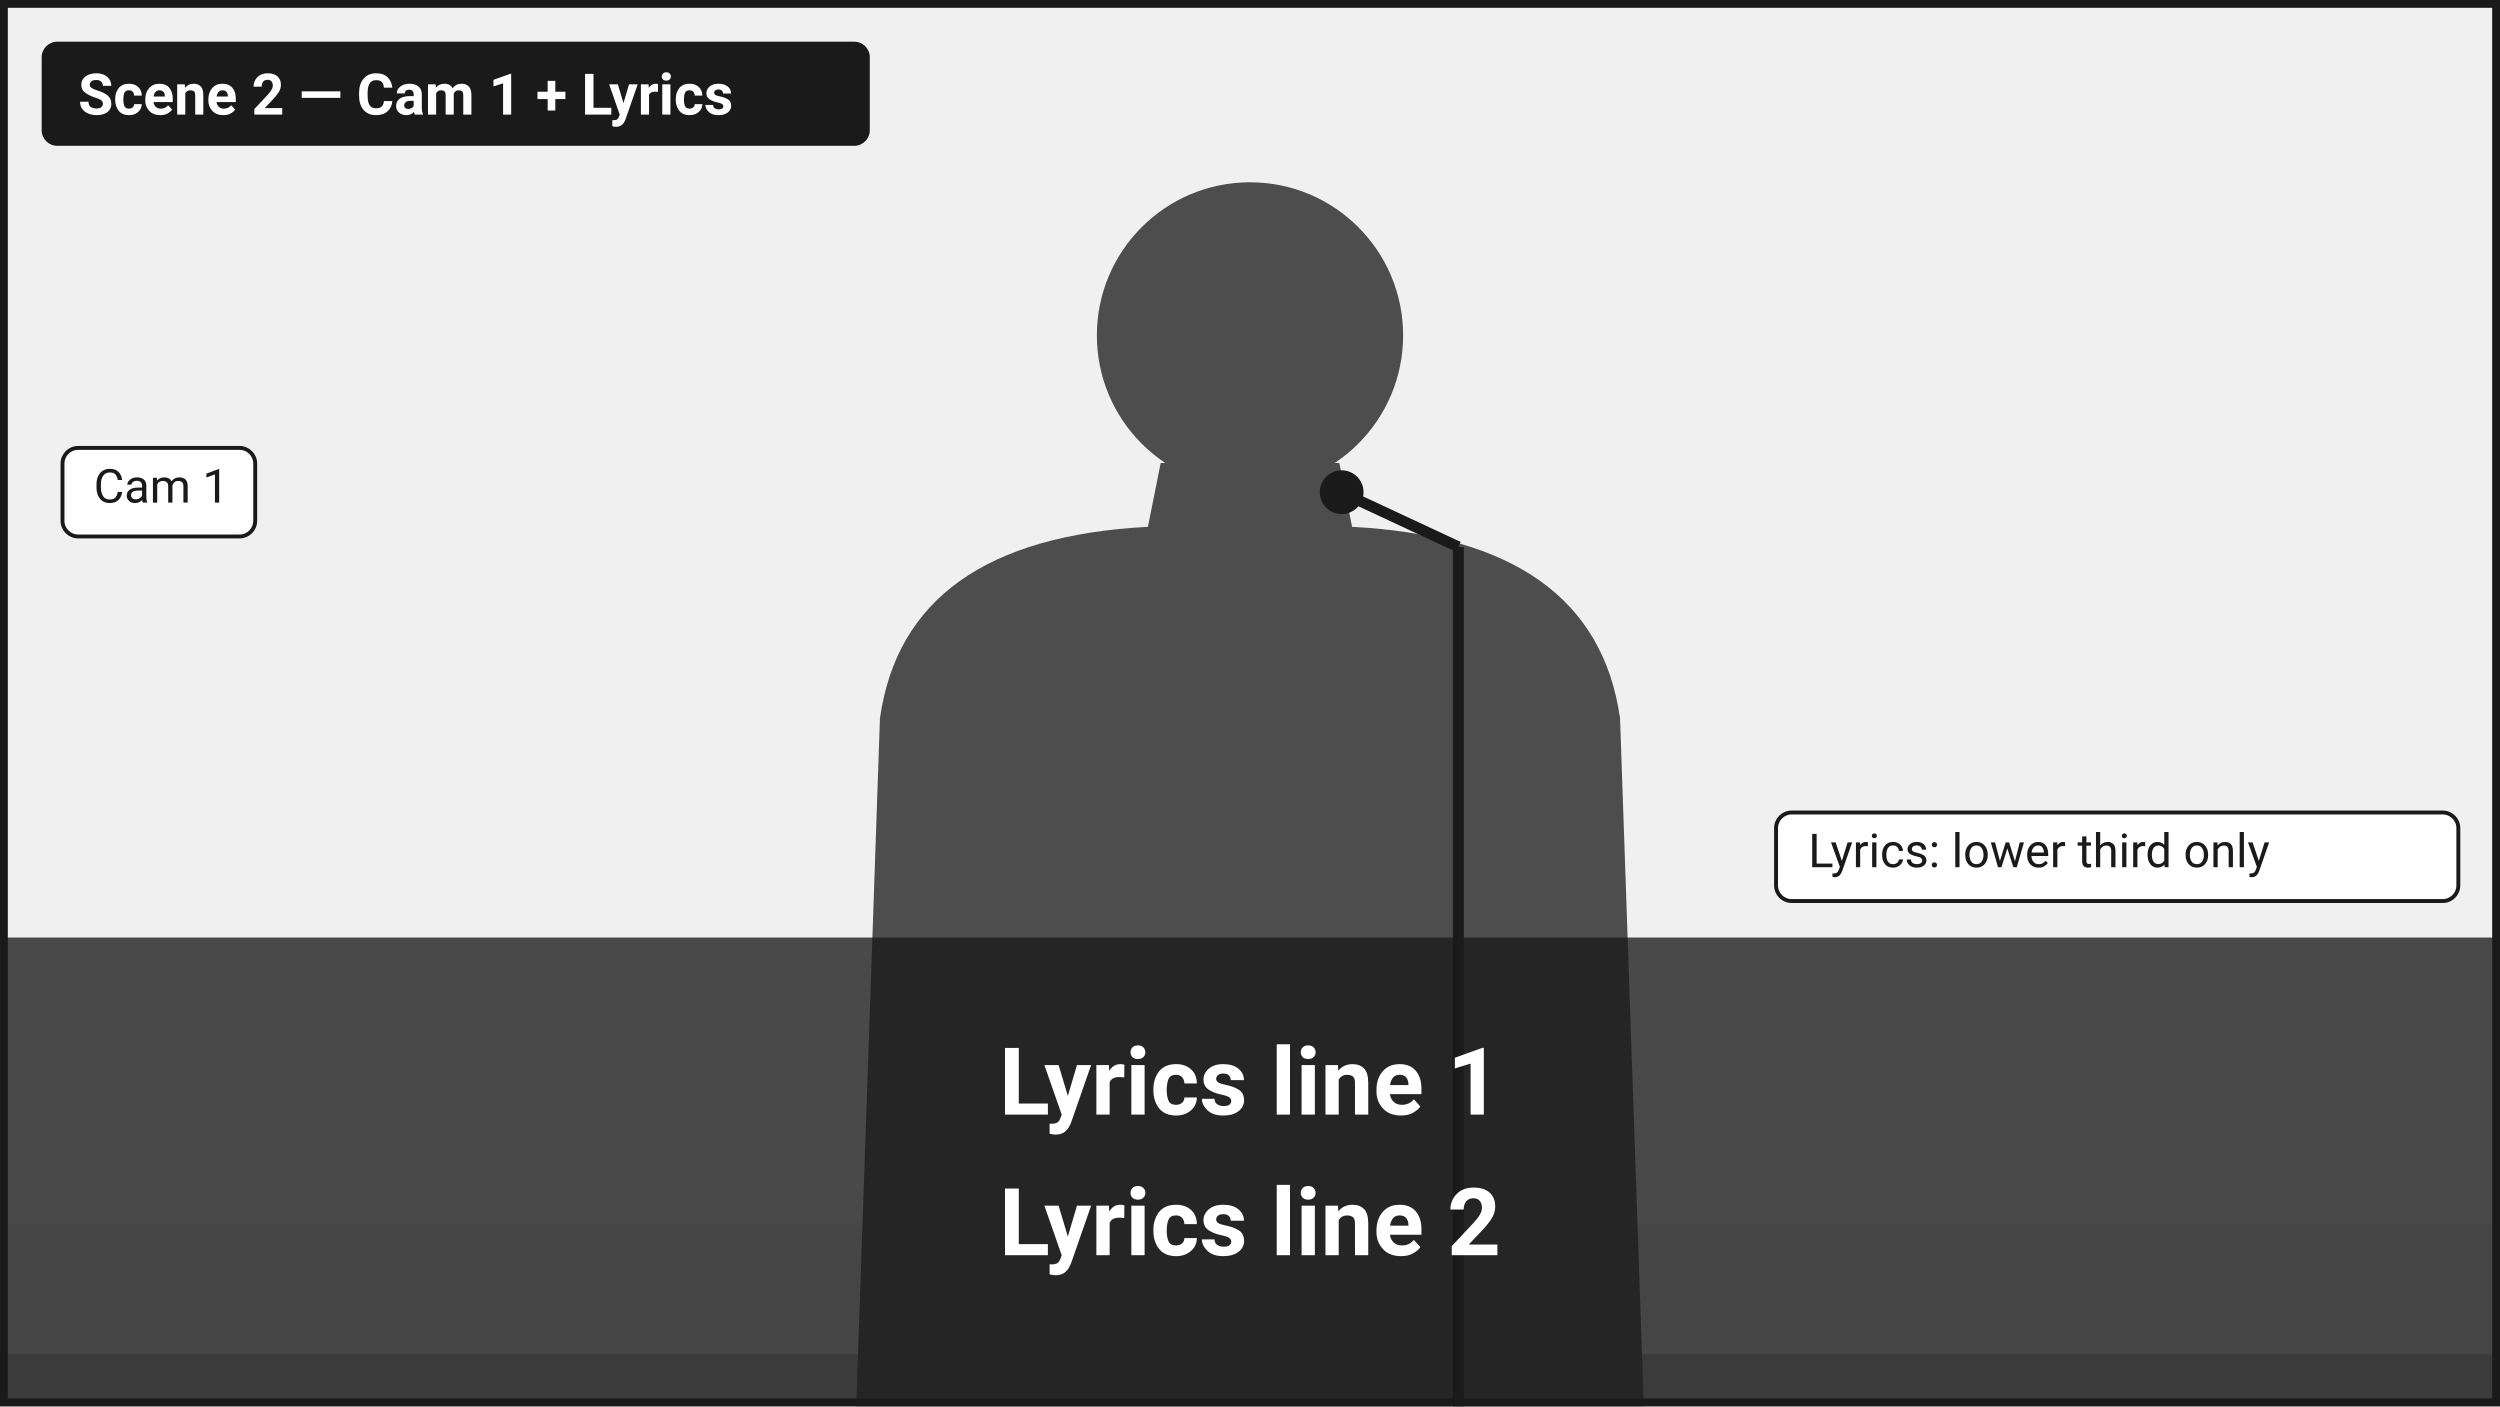
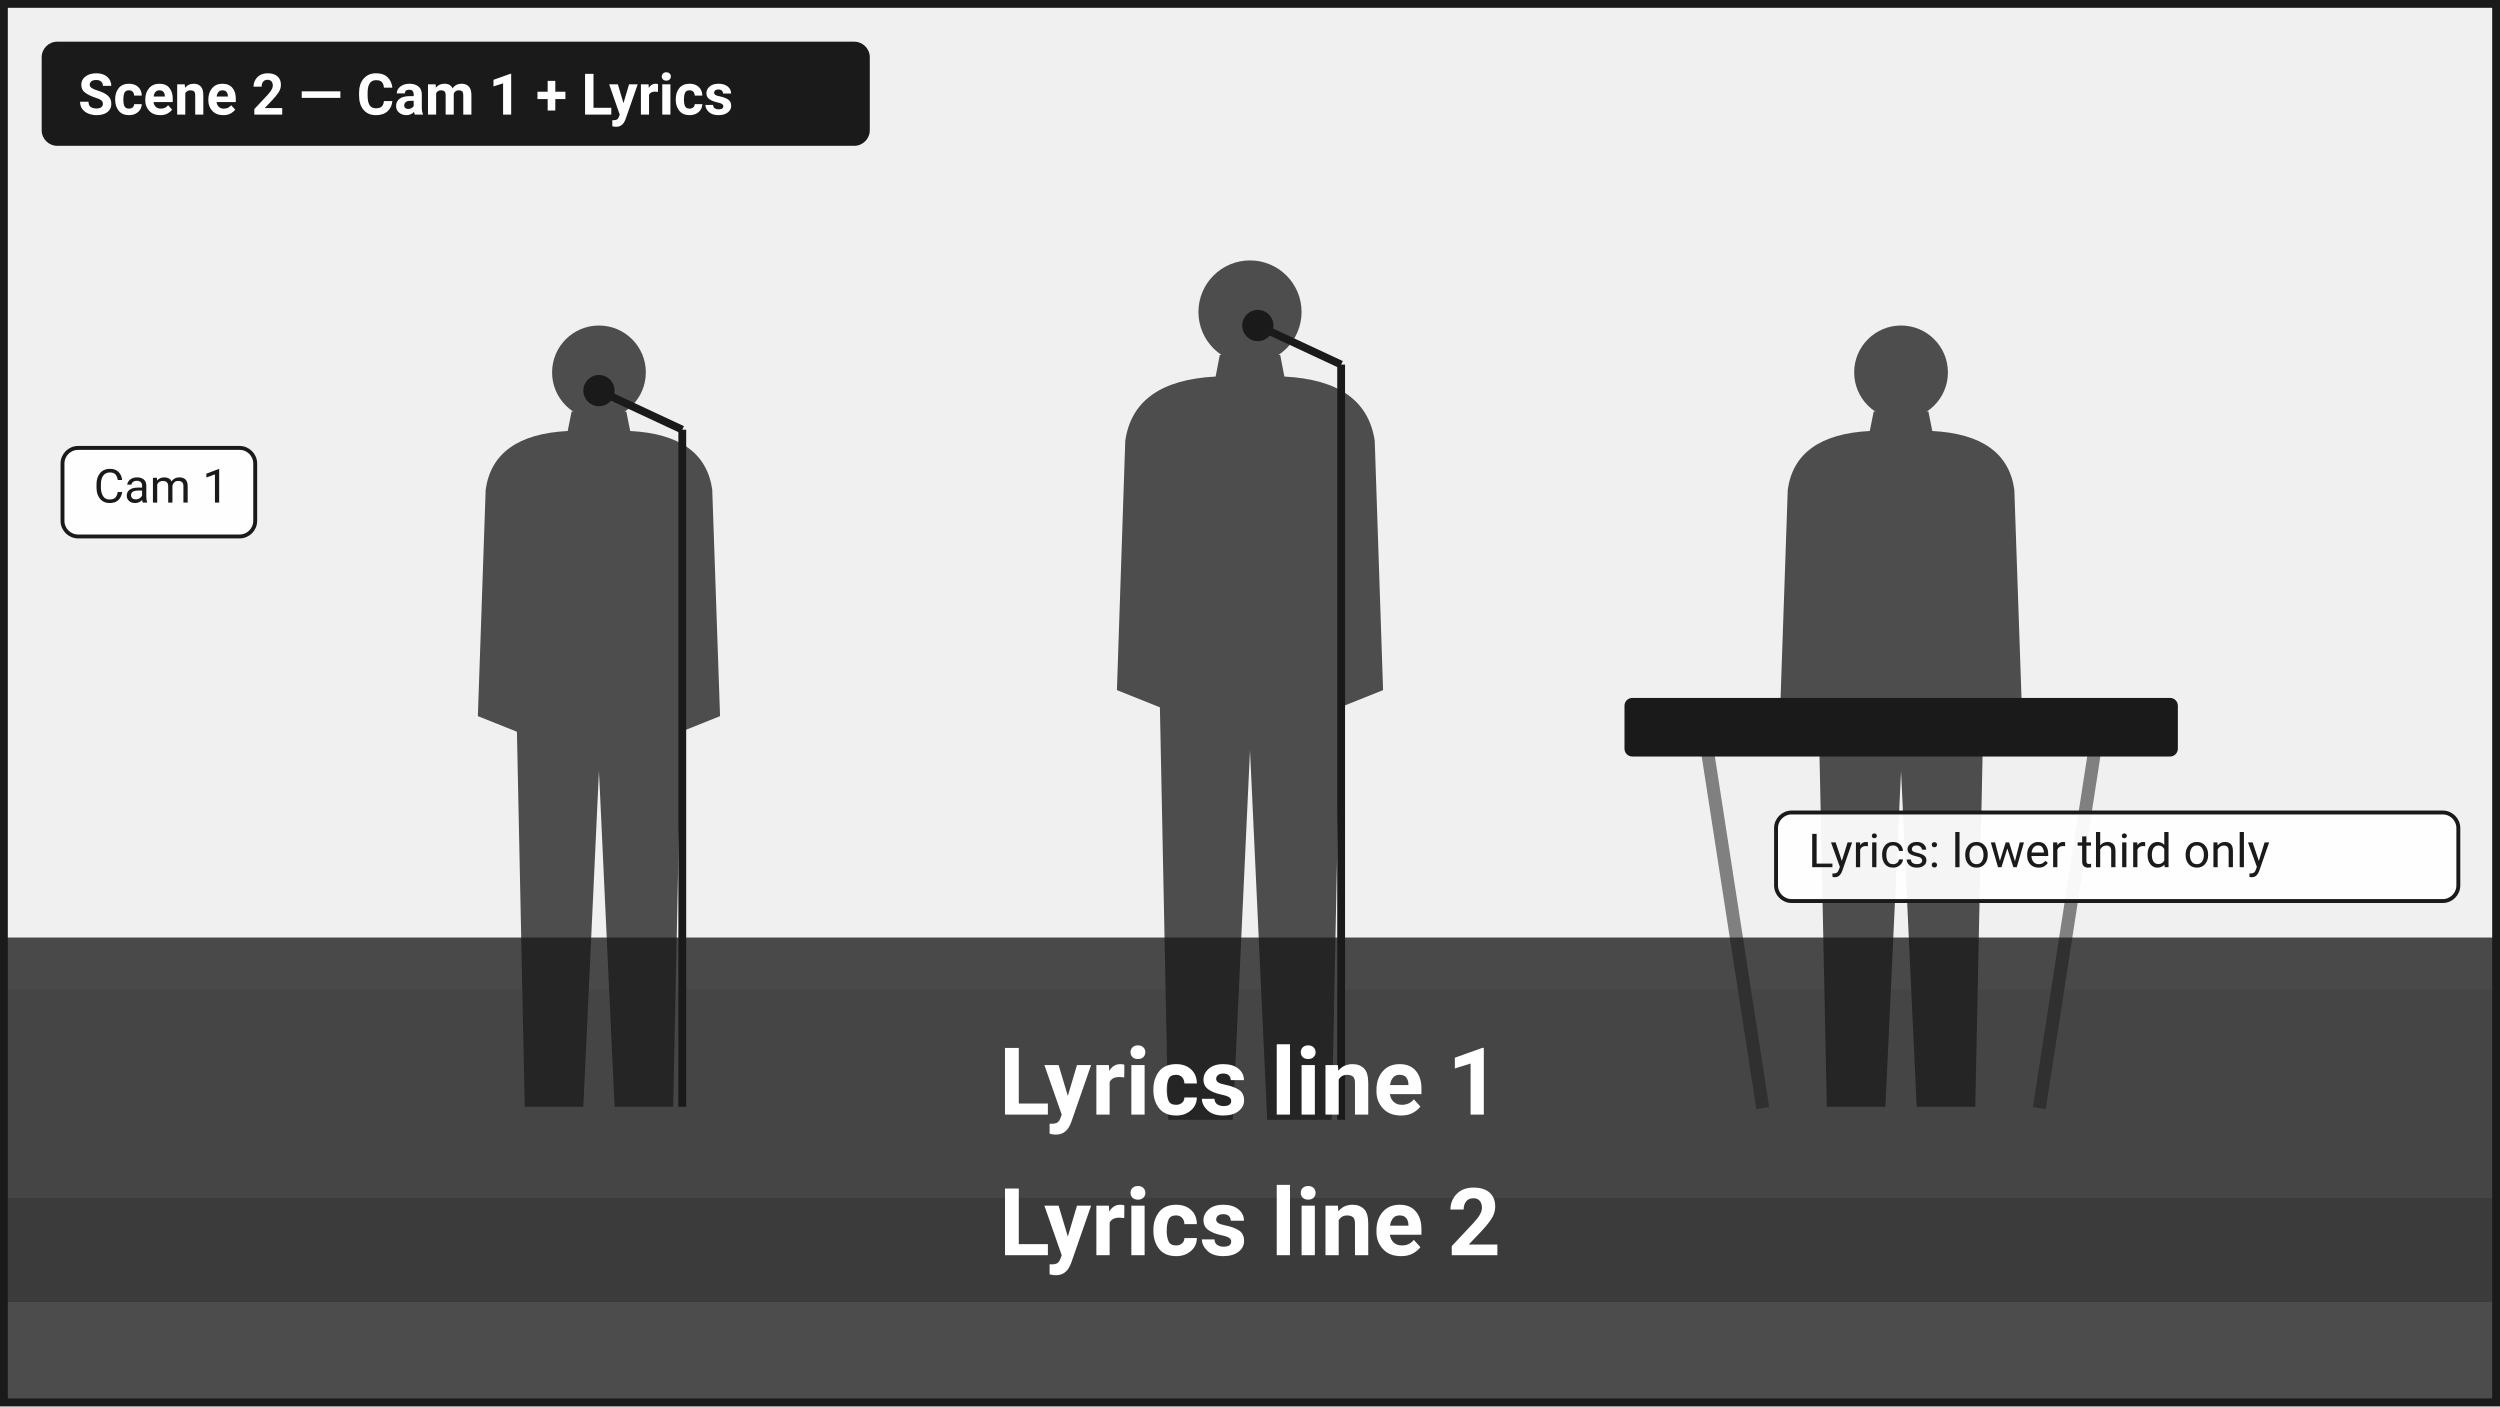
<svg xmlns="http://www.w3.org/2000/svg" viewBox="0 0 960 540" width="960" height="540" role="img" aria-labelledby="t d" font-family="'Segoe UI', Roboto, Helvetica, Arial, sans-serif">
  <defs>
    <marker id="arrow" viewBox="0 0 10 10" refX="9" refY="5" markerWidth="8" markerHeight="8" orient="auto-start-reverse">
      <path d="M0,0 L10,5 L0,10 z" fill="#1a1a1a" />
    </marker>
    <marker id="arrow-mid" viewBox="0 0 10 10" refX="9" refY="5" markerWidth="8" markerHeight="8" orient="auto-start-reverse">
      <path d="M0,0 L10,5 L0,10 z" fill="#808080" />
    </marker>
    <filter id="blur" x="-10%" y="-10%" width="120%" height="120%">
      <feGaussianBlur stdDeviation="12" />
    </filter>
    <clipPath id="frame">
      <rect width="960" height="540" />
    </clipPath>
  </defs>
  <rect width="960" height="540" fill="#ffffff" />
  <g clip-path="url(#frame)">
    <rect width="960" height="540" fill="#f0f0f0" />
-     <rect y="470" width="960" height="50" fill="#e0e0e0" />
-     <rect y="520" width="960" height="40" fill="#b3b3b3" />
-     <rect y="560" width="960" height="-20" fill="#ffffff" />
-     <circle cx="480.0" cy="128.8" r="58.8" fill="#4d4d4d" />
-     <path d="M445.7,177.8 L514.3,177.8 L519.2,202.3 Q612.3,207.2 622.1,275.8 L631.9,560.0 L582.9,579.6 L573.1,1050.0 L499.6,1050.0 L480.0,628.6 L460.4,1050.0 L386.9,1050.0 L377.1,579.6 L328.1,560.0 L337.9,275.8 Q347.7,207.2 440.8,202.3 Z" fill="#4d4d4d" />
-     <line x1="560" y1="210" x2="560" y2="560" stroke="#1a1a1a" stroke-width="4.2" />
-     <line x1="560" y1="210" x2="518.0" y2="190.4" stroke="#1a1a1a" stroke-width="4.2" />
-     <circle cx="515.2" cy="189.0" r="8.4" fill="#1a1a1a" />
+     <rect y="380" width="960" height="80" fill="#e0e0e0" />
+     <rect y="460" width="960" height="40" fill="#b3b3b3" />
+     <rect y="500" width="960" height="40" fill="#ffffff" />
+     <circle cx="230.0" cy="143.0" r="18.0" fill="#4d4d4d" />
+     <path d="M219.5,158.0 L240.5,158.0 L242.0,165.5 Q270.5,167.0 273.5,188.0 L276.5,275.0 L261.5,281.0 L258.5,425.0 L236.0,425.0 L230.0,296.0 L224.0,425.0 L201.5,425.0 L198.5,281.0 L183.5,275.0 L186.5,188.0 Q189.5,167.0 218.0,165.5 Z" fill="#4d4d4d" />
+     <line x1="262" y1="165" x2="262" y2="425" stroke="#1a1a1a" stroke-width="3.0" />
+     <line x1="262" y1="165" x2="232.0" y2="151.0" stroke="#1a1a1a" stroke-width="3.0" />
+     <circle cx="230.0" cy="150.0" r="6.0" fill="#1a1a1a" />
+     <circle cx="480.0" cy="119.8" r="19.8" fill="#4d4d4d" />
+     <path d="M468.4,136.3 L491.6,136.3 L493.2,144.6 Q524.5,146.2 527.9,169.3 L531.1,265.0 L514.6,271.6 L511.4,430.0 L486.6,430.0 L480.0,288.1 L473.4,430.0 L448.6,430.0 L445.4,271.6 L428.9,265.0 L432.1,169.3 Q435.4,146.2 466.8,144.6 Z" fill="#4d4d4d" />
+     <line x1="515" y1="140" x2="515" y2="430" stroke="#1a1a1a" stroke-width="3.0" />
+     <line x1="515" y1="140" x2="485.0" y2="126.0" stroke="#1a1a1a" stroke-width="3.0" />
+     <circle cx="483.0" cy="125.0" r="6.0" fill="#1a1a1a" />
+     <circle cx="730.0" cy="143.0" r="18.0" fill="#4d4d4d" />
+     <path d="M719.5,158.0 L740.5,158.0 L742.0,165.5 Q770.5,167.0 773.5,188.0 L776.5,275.0 L761.5,281.0 L758.5,425.0 L736.0,425.0 L730.0,296.0 L724.0,425.0 L701.5,425.0 L698.5,281.0 L683.5,275.0 L686.5,188.0 Q689.5,167.0 718.0,165.5 Z" fill="#4d4d4d" />
+     <line x1="655.6" y1="288.0" x2="676.9" y2="425.5" stroke="#808080" stroke-width="5.0" />
+     <line x1="804.4" y1="288.0" x2="783.1" y2="425.5" stroke="#808080" stroke-width="5.0" />
+     <rect x="623.8" y="268.0" width="212.5" height="22.5" rx="3" fill="#1a1a1a" />
    <rect y="360" width="960" height="180" fill="#1a1a1a" fill-opacity="0.78" />
    <text x="480.0" y="428.0" font-size="36" font-weight="bold" fill="#ffffff" text-anchor="middle">Lyrics line 1</text>
    <text x="480.0" y="482.0" font-size="36" font-weight="bold" fill="#ffffff" text-anchor="middle">Lyrics line 2</text>
    <rect x="24" y="172" width="74" height="34" rx="6" fill="#ffffff" fill-opacity="0.94" stroke="#1a1a1a" stroke-width="1.5" />
    <text x="36" y="193" font-size="18" font-weight="normal" fill="#1a1a1a" text-anchor="start">Cam 1</text>
    <rect x="682" y="312" width="262" height="34" rx="6" fill="#ffffff" fill-opacity="0.94" stroke="#1a1a1a" stroke-width="1.5" />
    <text x="694.4" y="333" font-size="18" font-weight="normal" fill="#1a1a1a" text-anchor="start">Lyrics: lower third only</text>
  </g>
  <rect x="16" y="16" width="318" height="40" rx="6" fill="#1a1a1a" />
  <text x="30" y="44" font-size="22" font-weight="bold" fill="#ffffff" text-anchor="start">Scene 2 — Cam 1 + Lyrics</text>
  <rect x="1.5" y="1.5" width="957" height="537" fill="none" stroke="#1a1a1a" stroke-width="3" />
</svg>
